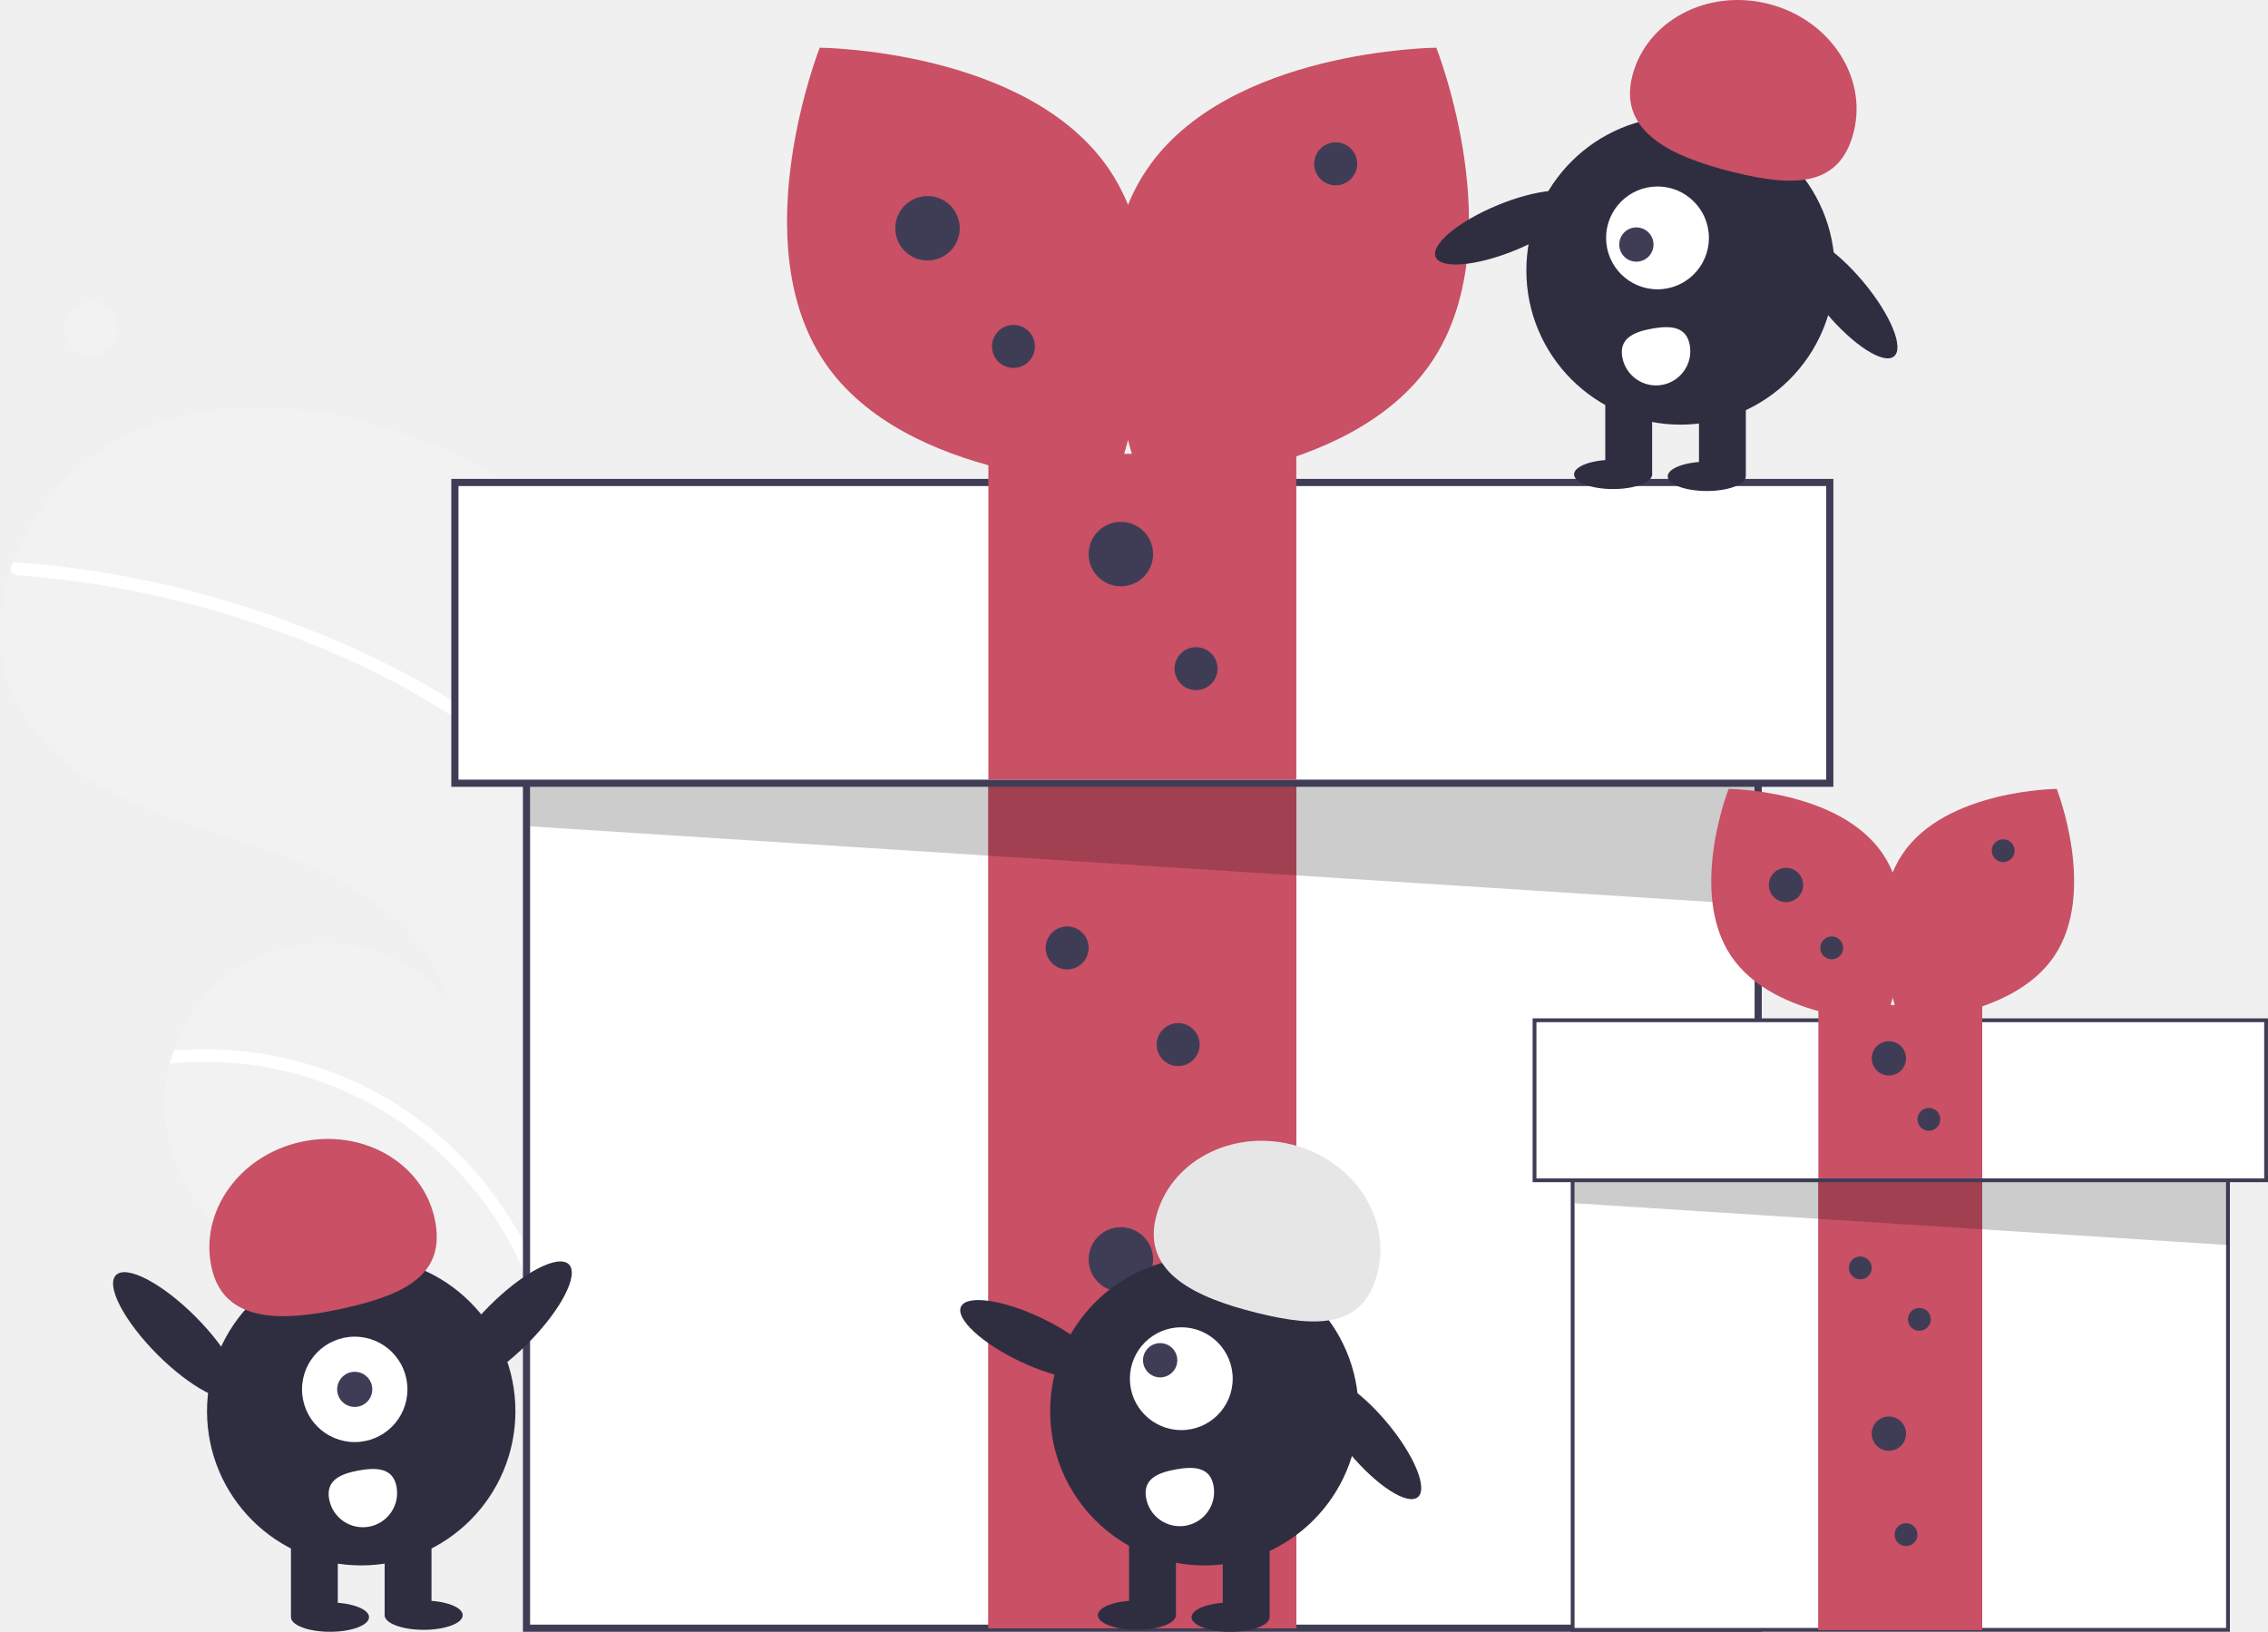
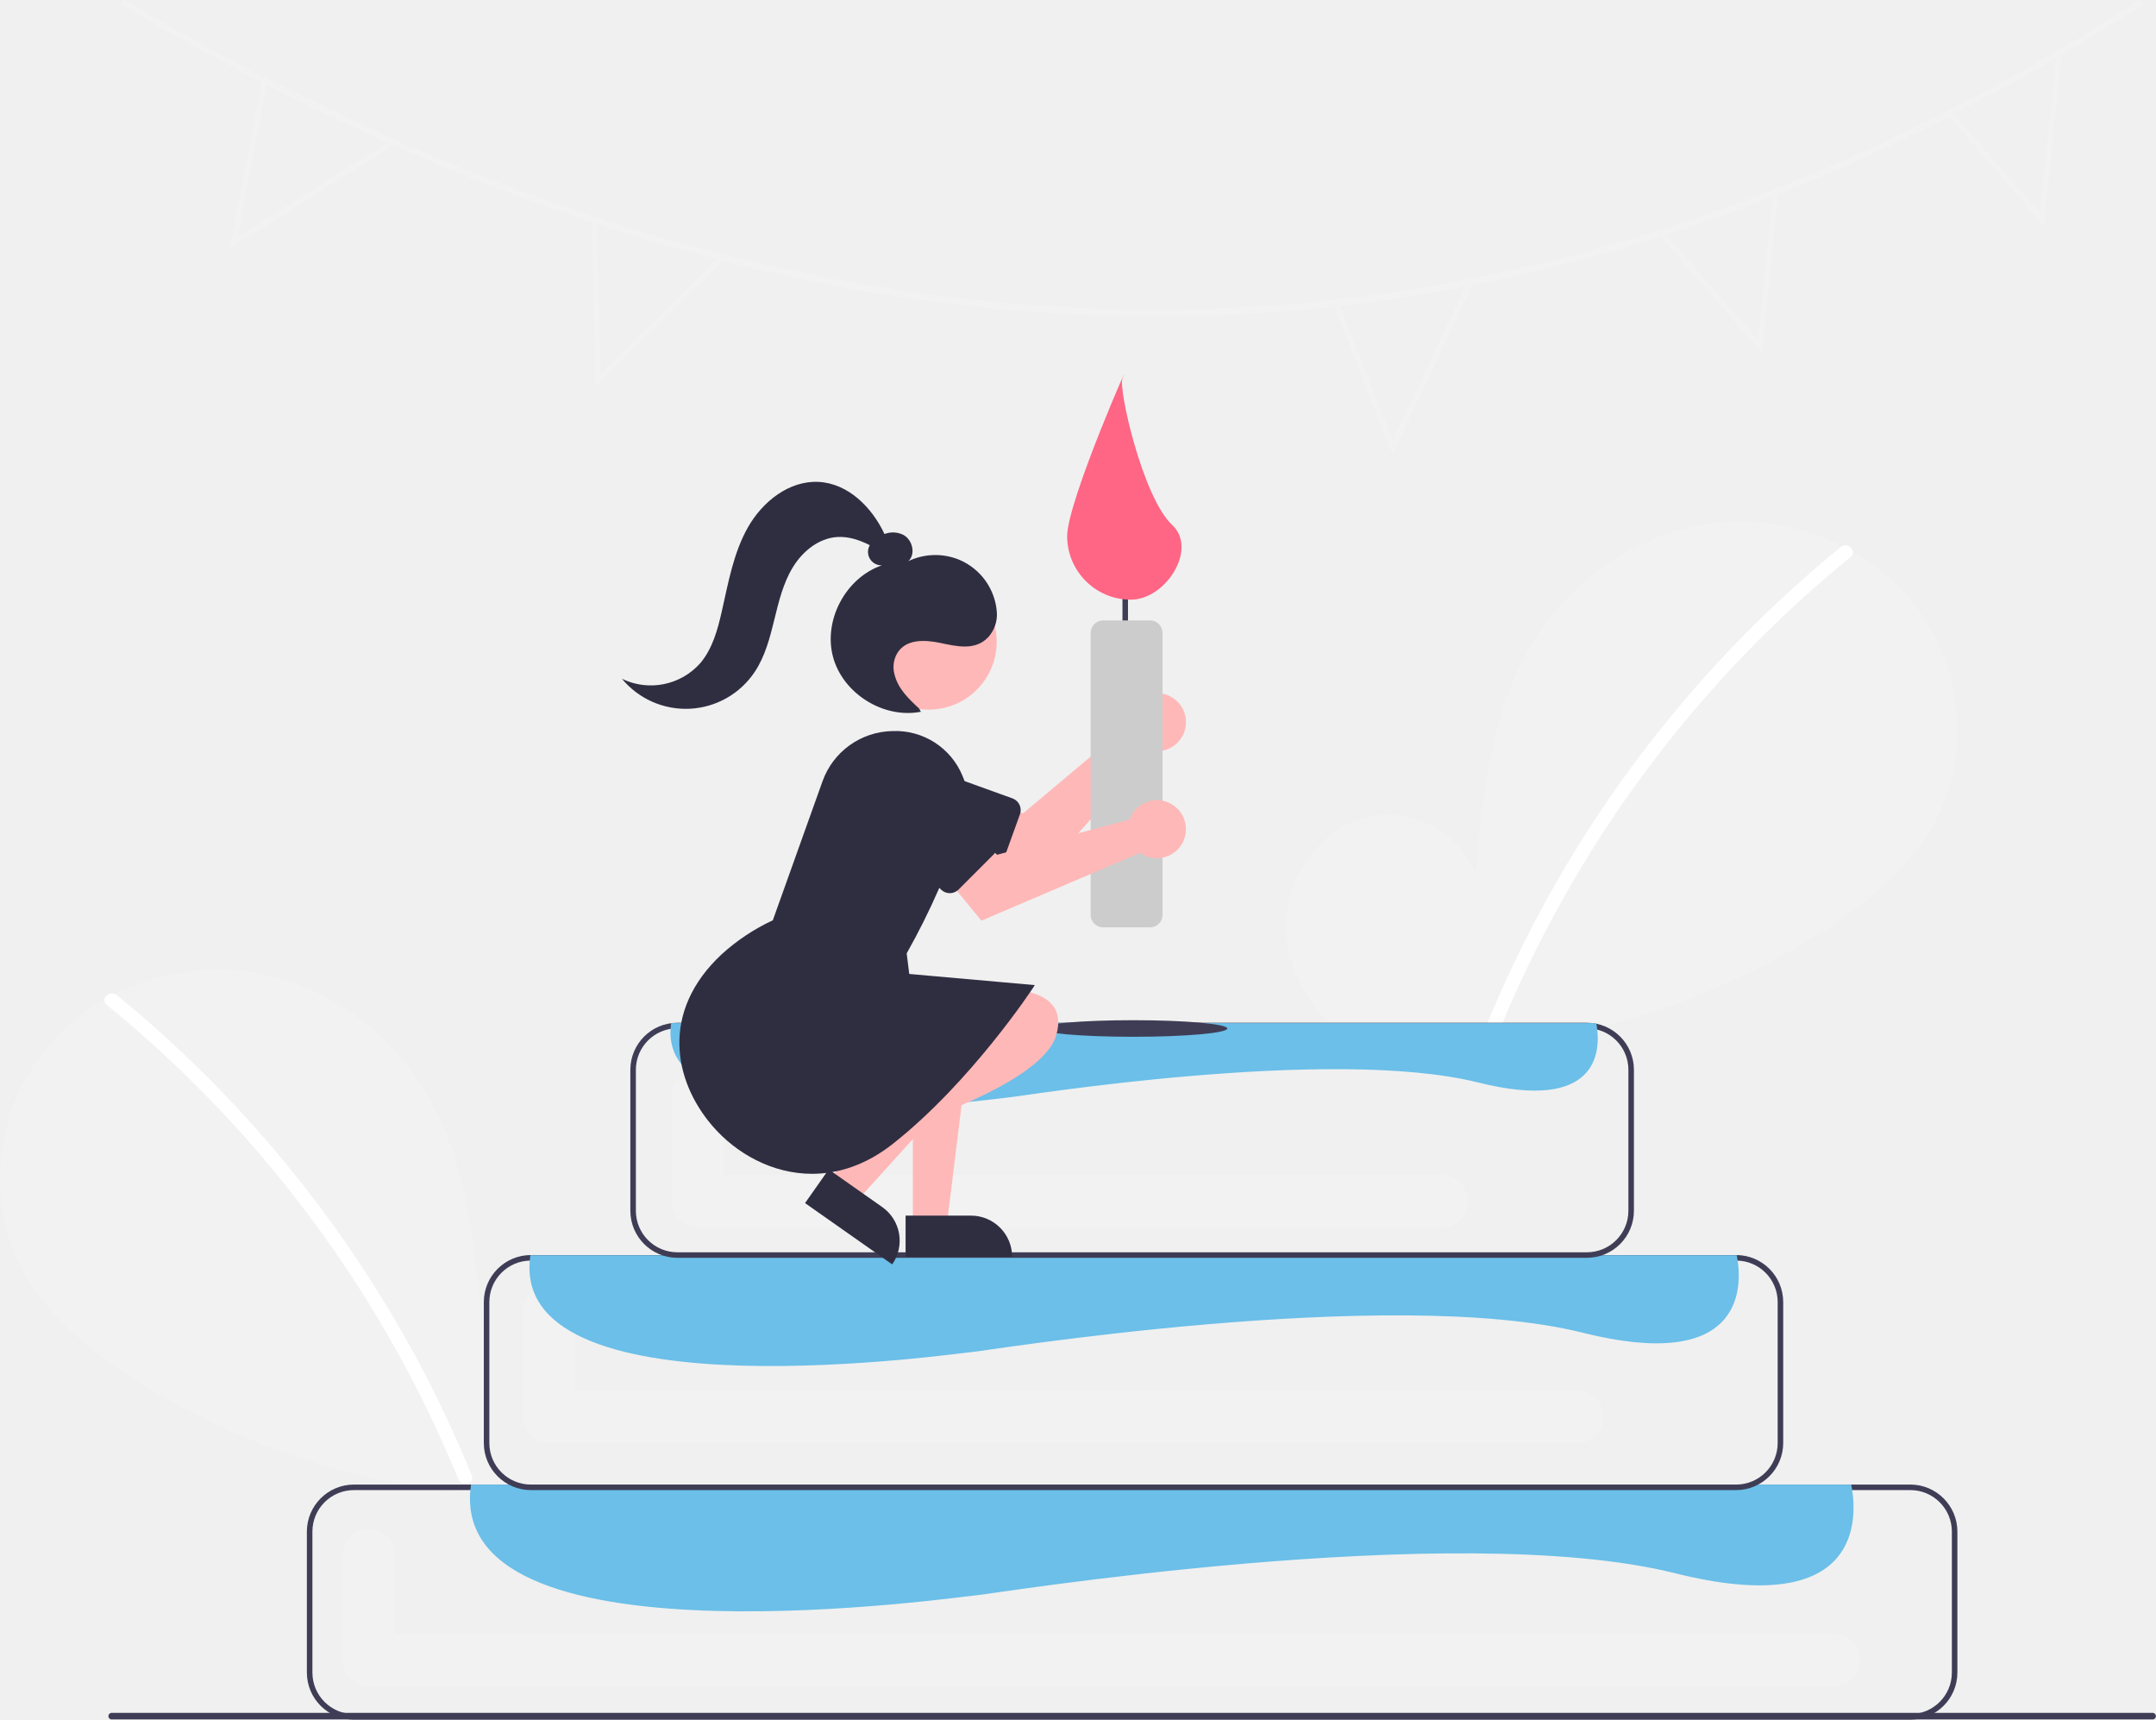
- <svg xmlns="http://www.w3.org/2000/svg" id="a4baa7a1-c1fd-441f-b894-2b913f22f48f" data-name="Layer 1" width="633.43" height="455.755" viewBox="0 0 633.43 455.755">
-   <path d="M428.066,358.644c1.341.834,2.657,1.683,3.971,2.561A336.159,336.159,0,0,1,455.488,470.698q.303,6.514.308,13.008a326.406,326.406,0,0,1-14.018,95.838q-.745,2.454-1.522,4.887c-.371,1.164-.749,2.34-1.16,3.495-.436.592-.866,1.174-1.295,1.755-.03.026-.057.069-.088.095-.173.235-.346.469-.502.699-.743.997-1.496,1.987-2.239,2.984l.625.043,1.567.1-.006.011c-.526-.011-1.063-.028-1.594-.056-.193.001-.403.005-.6-.012-.176-.003-.362-.014-.537-.017-22.601-.612-45.73-1.74-66.296-10.983-21.526-9.682-39.787-30.615-38.859-54.192a42.317,42.317,0,0,1,1.397-9.138c.333-1.247.727-2.472,1.149-3.695a44.556,44.556,0,0,1,76.442-13.991c-6.169-24.245-32.654-36.617-56.507-44.138-23.871-7.517-50.729-15.381-62.924-37.226-6.809-12.156-6.973-26.32-2.53-39.399.135-.391.277-.793.43-1.188a65.015,65.015,0,0,1,31.351-35.591c27.279-13.506,60.427-8.741,88.378,3.314A161.159,161.159,0,0,1,428.066,358.644Z" transform="translate(-283.2849 -222.1224)" fill="#f2f2f2" />
-   <path d="M349.879,515.619a100.32,100.32,0,0,1,57.724,25.15,102.656,102.656,0,0,1,29.19,45.794c.317,1.008.605,2.013.876,3.023.542-1.031,1.068-2.086,1.588-3.13.335-.669.676-1.348,1-2.023-.371,1.164-.749,2.34-1.16,3.495-.436.592-.866,1.174-1.295,1.755-.03.026-.057.069-.088.095-.173.235-.346.469-.502.699-.743.997-1.496,1.987-2.239,2.984l.625.043,1.567.1-.006.011c-.526-.011-1.063-.028-1.594-.056-.193.001-.403.005-.6-.012-.065-.306-.147-.607-.229-.91a96.93,96.93,0,0,0-104.066-73.42c.333-1.247.727-2.472,1.149-3.695A103.693,103.693,0,0,1,349.879,515.619Z" transform="translate(-283.2849 -222.1224)" fill="#fff" />
-   <path d="M421.12,425.942a110.374,110.374,0,0,1,22.605,22.761,91.571,91.571,0,0,1,8.636,14.665c1.146,2.388,2.189,4.846,3.128,7.33q.303,6.514.308,13.008a94.571,94.571,0,0,0-2.911-9.67c-.594-1.74-1.254-3.446-1.955-5.132-7.862-18.885-22.106-33.796-38.905-45.132-18.002-12.13-38.296-21.236-58.864-28.007a271.664,271.664,0,0,0-65.071-12.987,1.948,1.948,0,0,1-1.79-2.012,1.676,1.676,0,0,1,.43-1.188,1.392,1.392,0,0,1,1.195-.38c2.732.204,5.457.42,8.182.709a274.884,274.884,0,0,1,66.369,15.32C383.136,402.765,403.584,412.542,421.12,425.942Z" transform="translate(-283.2849 -222.1224)" fill="#fff" />
-   <circle cx="25.496" cy="91.797" r="7.578" fill="#f2f2f2" />
-   <rect x="147.046" y="161.755" width="344" height="293" fill="#fff" />
-   <path d="M775.331,677.878h-346v-295h346Zm-344-2h342v-291h-342Z" transform="translate(-283.2849 -222.1224)" fill="#3f3d56" />
-   <rect x="276.046" y="218.755" width="86" height="236" fill="#c95065" />
-   <rect x="276.046" y="218.755" width="86" height="236" fill="#c95065" />
-   <polygon points="148.046 183.255 148.046 230.793 491.046 252.755 490.035 194.097 148.046 183.255" opacity="0.2" />
-   <rect x="127.046" y="134.755" width="384" height="84" fill="#fff" />
-   <path d="M795.331,441.878h-386v-86h386Zm-384-2h382v-82h-382Z" transform="translate(-283.2849 -222.1224)" fill="#3f3d56" />
-   <rect x="276.046" y="126.755" width="86" height="91" fill="#c95065" />
-   <path d="M593.123,269.534c22.701,33.652,1.312,87.775,1.312,87.775s-58.195-.436-80.897-34.088-1.312-87.775-1.312-87.775S570.422,235.882,593.123,269.534Z" transform="translate(-283.2849 -222.1224)" fill="#c95065" />
-   <path d="M603.539,269.534c-22.701,33.652-1.312,87.775-1.312,87.775s58.195-.436,80.897-34.088,1.312-87.775,1.312-87.775S626.24,235.882,603.539,269.534Z" transform="translate(-283.2849 -222.1224)" fill="#c95065" />
-   <circle cx="259.046" cy="63.755" r="9" fill="#3f3d56" />
-   <circle cx="313.046" cy="154.755" r="9" fill="#3f3d56" />
-   <circle cx="313.046" cy="351.755" r="9" fill="#3f3d56" />
-   <circle cx="283.046" cy="96.755" r="6" fill="#3f3d56" />
-   <circle cx="373.046" cy="45.755" r="6" fill="#3f3d56" />
-   <circle cx="334.046" cy="186.755" r="6" fill="#3f3d56" />
-   <circle cx="298.046" cy="264.755" r="6" fill="#3f3d56" />
-   <circle cx="329.046" cy="291.755" r="6" fill="#3f3d56" />
-   <circle cx="322.046" cy="404.755" r="6" fill="#3f3d56" />
-   <rect x="439.22" y="299.323" width="183.037" height="155.9" fill="#fff" />
-   <path d="M906.073,677.878H721.973V520.913H906.073Zm-183.037-1.064H905.009V521.977H723.037Z" transform="translate(-283.2849 -222.1224)" fill="#3f3d56" />
-   <rect x="507.859" y="329.652" width="45.759" height="125.572" fill="#c95065" />
-   <rect x="507.859" y="329.652" width="45.759" height="125.572" fill="#c95065" />
-   <polygon points="439.752 310.763 439.752 336.057 622.257 347.742 621.719 316.532 439.752 310.763" opacity="0.2" />
-   <rect x="428.578" y="284.957" width="204.32" height="44.695" fill="#fff" />
-   <path d="M916.715,552.306h-205.384V506.547H916.715Zm-204.32-1.064H915.651V507.611H712.395Z" transform="translate(-283.2849 -222.1224)" fill="#3f3d56" />
-   <rect x="507.859" y="280.7" width="45.759" height="48.42" fill="#c95065" />
-   <path d="M809.124,460.605c12.079,17.905.698,46.704.698,46.704s-30.965-.232-43.044-18.138-.698-46.704-.698-46.704S797.045,442.699,809.124,460.605Z" transform="translate(-283.2849 -222.1224)" fill="#c95065" />
-   <path d="M814.666,460.605c-12.079,17.905-.698,46.704-.698,46.704s30.965-.232,43.044-18.138.698-46.704.698-46.704S826.745,442.699,814.666,460.605Z" transform="translate(-283.2849 -222.1224)" fill="#c95065" />
-   <circle cx="498.813" cy="247.179" r="4.789" fill="#3f3d56" />
-   <circle cx="527.546" cy="295.598" r="4.789" fill="#3f3d56" />
-   <circle cx="527.546" cy="400.419" r="4.789" fill="#3f3d56" />
-   <circle cx="511.583" cy="264.737" r="3.192" fill="#3f3d56" />
-   <circle cx="559.471" cy="237.601" r="3.192" fill="#3f3d56" />
-   <circle cx="538.72" cy="312.625" r="3.192" fill="#3f3d56" />
-   <circle cx="519.565" cy="354.127" r="3.192" fill="#3f3d56" />
-   <circle cx="536.059" cy="368.494" r="3.192" fill="#3f3d56" />
-   <circle cx="532.335" cy="428.619" r="3.192" fill="#3f3d56" />
-   <ellipse cx="571.139" cy="596.292" rx="6.76" ry="21.534" transform="translate(-495.6615 634.6811) rotate(-64.62574)" fill="#2f2e41" />
-   <ellipse cx="665.455" cy="623.753" rx="6.76" ry="21.534" transform="translate(-528.4844 350.5745) rotate(-39.93837)" fill="#2f2e41" />
-   <circle cx="336.363" cy="394.153" r="43.067" fill="#2f2e41" />
-   <rect x="341.508" y="427.952" width="13.084" height="23.442" fill="#2f2e41" />
-   <rect x="315.34" y="427.952" width="13.084" height="23.442" fill="#2f2e41" />
-   <ellipse cx="343.688" cy="451.667" rx="10.903" ry="4.089" fill="#2f2e41" />
-   <ellipse cx="317.521" cy="451.121" rx="10.903" ry="4.089" fill="#2f2e41" />
-   <path d="M606.125,562.138c3.846-15.487,20.821-24.601,37.915-20.356s27.834,20.24,23.989,35.727-16.604,15.537-33.698,11.292S602.279,577.625,606.125,562.138Z" transform="translate(-283.2849 -222.1224)" fill="#e6e6e6" />
-   <circle cx="329.924" cy="385.065" r="14.359" fill="#fff" />
-   <circle cx="324.023" cy="379.918" r="4.786" fill="#3f3d56" />
-   <path d="M622.216,637.103a9.572,9.572,0,1,1-18.835,3.429h0l-.003-.018c-.942-5.202,3.08-7.043,8.283-7.985S621.275,631.901,622.216,637.103Z" transform="translate(-283.2849 -222.1224)" fill="#fff" />
-   <ellipse cx="704.139" cy="285.673" rx="21.534" ry="6.76" transform="translate(-339.0131 68.32177) rotate(-22.4424)" fill="#2f2e41" />
-   <ellipse cx="798.455" cy="305.135" rx="6.76" ry="21.534" transform="translate(-292.919 361.6333) rotate(-39.93837)" fill="#2f2e41" />
-   <circle cx="469.363" cy="75.535" r="43.067" fill="#2f2e41" />
-   <rect x="474.508" y="109.334" width="13.084" height="23.442" fill="#2f2e41" />
-   <rect x="448.34" y="109.334" width="13.084" height="23.442" fill="#2f2e41" />
-   <ellipse cx="476.688" cy="133.048" rx="10.903" ry="4.089" fill="#2f2e41" />
-   <ellipse cx="450.521" cy="132.503" rx="10.903" ry="4.089" fill="#2f2e41" />
-   <path d="M739.125,243.52c3.846-15.487,20.821-24.601,37.915-20.356s27.834,20.24,23.989,35.727-16.604,15.537-33.698,11.292S735.279,259.007,739.125,243.52Z" transform="translate(-283.2849 -222.1224)" fill="#c95065" />
-   <circle cx="462.924" cy="66.447" r="14.359" fill="#fff" />
-   <circle cx="457.023" cy="68.3" r="4.786" fill="#3f3d56" />
-   <path d="M755.216,318.485a9.572,9.572,0,1,1-18.835,3.429h0l-.003-.018c-.942-5.202,3.08-7.043,8.283-7.985S754.275,313.283,755.216,318.485Z" transform="translate(-283.2849 -222.1224)" fill="#fff" />
-   <circle cx="100.885" cy="394.153" r="43.067" fill="#2f2e41" />
-   <rect x="81.259" y="427.952" width="13.084" height="23.442" fill="#2f2e41" />
-   <rect x="107.426" y="427.952" width="13.084" height="23.442" fill="#2f2e41" />
-   <ellipse cx="92.162" cy="451.667" rx="10.903" ry="4.089" fill="#2f2e41" />
-   <ellipse cx="118.33" cy="451.121" rx="10.903" ry="4.089" fill="#2f2e41" />
-   <path d="M342.393,576.224c-3.477-15.574,7.639-31.31,24.829-35.149s33.944,5.675,37.422,21.249-7.915,21.318-25.105,25.156S345.87,591.797,342.393,576.224Z" transform="translate(-283.2849 -222.1224)" fill="#c95065" />
-   <ellipse cx="425.273" cy="592.154" rx="23.892" ry="7.501" transform="translate(-577.4867 252.3064) rotate(-45.0221)" fill="#2f2e41" />
-   <ellipse cx="332.568" cy="595.154" rx="7.501" ry="23.892" transform="translate(-606.6437 187.1021) rotate(-44.9779)" fill="#2f2e41" />
-   <circle cx="99.073" cy="388.049" r="14.719" fill="#fff" />
-   <circle cx="99.073" cy="388.049" r="4.906" fill="#3f3d56" />
-   <path d="M394.042,637.394a9.572,9.572,0,1,1-18.835,3.429h0l-.003-.018c-.942-5.202,3.08-7.043,8.283-7.985S393.1,632.192,394.042,637.394Z" transform="translate(-283.2849 -222.1224)" fill="#fff" />
+ <svg xmlns="http://www.w3.org/2000/svg" data-name="Layer 1" width="779.838" height="621.86" viewBox="0 0 779.838 621.86">
+   <path d="M985.106,155.77q-14.595,9.42-29.31,18.08c-.71.42-1.42.84-2.13,1.25q-18.3,10.71-36.75,20.2c-.61.32-1.22.63-1.83.94q-30.78,15.75-61.78,28.09c-.7.28-1.4.56-2.1.83Q832.021,232.72,812.816,238.94c-.69.22-1.39.45-2.08.66-.79.26-1.58.51-2.37.76a617.188,617.188,0,0,1-65.77,16.85c-.82.16-1.63.32-2.44.48q-22.665,4.38-45.47,7c-.69.09-1.37.17-2.06.24a585.81,585.81,0,0,1-65.06,3.63c-51.26,0-103.62-6.78-156.01-20.18-.75-.19-1.5-.38-2.25-.59q-13.261-3.42-26.53-7.43-8.325-2.52-16.7-5.27c-.67-.22-1.34-.44-2.01-.67q-35.61-11.805-71.71-27.8c-.73-.32-1.46-.65-2.2-.98q-21.735-9.69-43.57-20.88-.93-.465-1.86-.96-25.32-13.02-50.67-28.01l1.02-1.72Q281.311,169.58,307.446,182.94l.05.02q21.09,10.8,42.11,20.18a789.385,789.385,0,0,0,74.4,28.91c1.67.55,3.33,1.1,5,1.62q21.15,6.84,42.23,12.21c.76.2,1.51.39,2.27.58q110.386,27.81,218.17,16.07c.69-.06,1.37-.14,2.06-.23q21.465-2.385,42.8-6.38c2.45-.46,4.9-.93,7.35-1.43a617.47,617.47,0,0,0,65.21-16.77c.69-.22,1.39-.44,2.08-.67q20.205-6.435,40.28-14.33c.7-.28,1.4-.55,2.1-.83q30.225-11.985,60.15-27.24c.61-.3,1.22-.61,1.83-.94q19.26-9.855,38.38-21.08c.72-.41,1.43-.83,2.14-1.26q14.024-8.28,27.97-17.28Z" transform="translate(-210.0812 -154.07)" fill="#f2f2f2" />
+   <path d="M349.606,203.14l-42.11-20.18-.05-.02-2.34-1.12-.38,1.98-11.58,60.21,59.21-37.39,1.95-1.23ZM295.986,239.85l10.6-55.09v-.02l43.59,20.89-.02.01Z" transform="translate(-210.0812 -154.07)" fill="#f2f2f2" />
+   <path d="M471.236,245.88l-1.93,1.91-41.88,41.29-1.35-53.99-.05-2.12,2.98.7c-1.67-.52-3.33-1.07-5-1.62l.06,2.37,1.48,59.32,46.01-45.36,1.95-1.92C472.746,246.27,471.996,246.08,471.236,245.88Z" transform="translate(-210.0812 -154.07)" fill="#f2f2f2" />
+   <path d="M736.536,255.92l4.72-.57-1.1,2.34L713.876,313.31,694.686,264.69l-.95-2.39c-.69.09-1.37.17-2.06.23l.95,2.4,21.09,53.41,28.88-61.13,1.29-2.72C741.436,254.99,738.986,255.46,736.536,255.92Z" transform="translate(-210.0812 -154.07)" fill="#f2f2f2" />
+   <path d="M851.456,222.72l-.25,2.44-5.25,51.83L812.816,238.94l-1.64-1.89c-.69.23-1.39.45-2.08.67l1.64,1.88,36.74,42.19,5.83-57.46.25-2.44C852.856,222.17,852.156,222.44,851.456,222.72Z" transform="translate(-210.0812 -154.07)" fill="#f2f2f2" />
+   <path d="M953.916,172.63l-.25,2.47L947.866,231l-30.95-35.7-1.38-1.59c-.61.33-1.22.64-1.83.94l1.38,1.59,34.29,39.56,6.42-61.95.26-2.48C955.346,171.8,954.636,172.22,953.916,172.63Z" transform="translate(-210.0812 -154.07)" fill="#f2f2f2" />
+   <path d="M693.408,526.18c-12.273-10.37-19.727-26.752-17.772-42.7s14.063-30.609,29.77-33.996,33.611,5.988,38.381,21.331c2.625-29.58,5.651-60.4,21.378-85.59,14.24-22.809,38.905-39.13,65.635-42.05s54.874,8.108,71.545,29.206,20.753,51.77,9.077,75.993c-8.601,17.844-24.448,31.123-41.051,41.927A264.939,264.939,0,0,1,689.17,529.941Z" transform="translate(-210.0812 -154.07)" fill="#f2f2f2" />
+   <path d="M875.911,351.894a433.479,433.479,0,0,0-60.41,59.987,434.742,434.742,0,0,0-68.041,113.703c-1.225,3.002,3.65,4.309,4.862,1.34A432.297,432.297,0,0,1,879.477,355.459c2.517-2.05-1.069-5.598-3.565-3.565Z" transform="translate(-210.0812 -154.07)" fill="#fff" />
+   <path d="M438.991,691.94q-3.75.555-7.52.99A265.107,265.107,0,0,1,257.791,652.3c-16.6-10.8-32.45-24.08-41.05-41.93-11.68-24.22-7.59-54.89,9.08-75.99a75.823,75.823,0,0,1,22.03-18.78c1.26-.73,2.54-1.41,3.84-2.06a82.631,82.631,0,0,1,45.67-8.37c26.729,2.92,51.4,19.25,65.64,42.05,15.72,25.19,18.75,56.01,21.37,85.59.21-.68.45-1.35.71-2a26.908,26.908,0,0,1,2-4.02v49.14a15.018,15.018,0,0,0,15,15h35.77Z" transform="translate(-210.0812 -154.07)" fill="#f2f2f2" />
+   <path d="M252.251,513.894a433.478,433.478,0,0,1,60.41,59.987,439.673,439.673,0,0,1,47.64,70.507,437.872,437.872,0,0,1,20.401,43.196c1.225,3.002-3.65,4.309-4.862,1.34a430.274,430.274,0,0,0-39.316-74.387,432.98,432.98,0,0,0-52.728-65.138,431.944,431.944,0,0,0-35.11-31.94c-2.517-2.05,1.069-5.598,3.565-3.565Z" transform="translate(-210.0812 -154.07)" fill="#fff" />
+   <path d="M731.581,578.93h-259.5v-28.5a9.5,9.5,0,0,0-19,0v38a9.528,9.528,0,0,0,9.5,9.5h269a9.5,9.5,0,0,0,0-19Z" transform="translate(-210.0812 -154.07)" fill="#f2f2f2" />
+   <path d="M988.728,775.869h-738.294a1.191,1.191,0,0,1,0-2.381h738.294a1.191,1.191,0,0,1,0,2.381Z" transform="translate(-210.0812 -154.07)" fill="#3f3d56" />
+   <path d="M901.08,690.93h-563a17.024,17.024,0,0,0-17,17v51a17.024,17.024,0,0,0,17,17h563a17.024,17.024,0,0,0,17-17v-51A17.024,17.024,0,0,0,901.08,690.93Zm15,68a15.018,15.018,0,0,1-15,15h-563a15.018,15.018,0,0,1-15-15v-51a15.018,15.018,0,0,1,15-15h563a15.018,15.018,0,0,1,15,15Z" transform="translate(-210.0812 -154.07)" fill="#3f3d56" />
+   <path d="M873.581,744.93h-520.5v-28.5a9.5,9.5,0,0,0-19,0v38a9.528,9.528,0,0,0,9.5,9.5h530a9.5,9.5,0,0,0,0-19Z" transform="translate(-210.0812 -154.07)" fill="#f2f2f2" />
+   <path d="M780.581,656.93h-362.5v-28.5a9.5,9.5,0,0,0-19,0v38a9.528,9.528,0,0,0,9.5,9.5h372a9.5,9.5,0,0,0,0-19Z" transform="translate(-210.0812 -154.07)" fill="#f2f2f2" />
+   <path d="M816,723c-80-20-250,8-253,8-2.93,0-188.91,27.65-182.78-38.07.06-.66.14-1.32.24-2H879.69c.12.59.24,1.26.35,2C881.97,705.96,881.02,739.26,816,723Z" transform="translate(-210.0812 -154.07)" fill="#6bbfe8" />
+   <path d="M838.08,607.93h-436a17.024,17.024,0,0,0-17,17v51a17.039,17.039,0,0,0,17,17h436a17.064,17.064,0,0,0,17-17v-51A17.024,17.024,0,0,0,838.08,607.93Zm15,68a15.031,15.031,0,0,1-15,15h-436a15.03,15.03,0,0,1-15-15v-51a15.018,15.018,0,0,1,15-15h436a15.018,15.018,0,0,1,15,15Z" transform="translate(-210.0812 -154.07)" fill="#3f3d56" />
+   <path d="M782.611,636.031c-69.925-17.481-218.514,6.992-221.136,6.992-2.561,0-165.118,24.168-159.76-33.275.052-.577.122-1.154.21-1.748H838.28c.105.516.21,1.101.306,1.748C840.273,621.137,839.443,650.243,782.611,636.031Z" transform="translate(-210.0812 -154.07)" fill="#6bbfe8" />
+   <path d="M784.081,608.93h-329a17.019,17.019,0,0,1-17-17v-51a17.019,17.019,0,0,1,17-17h329a17.019,17.019,0,0,1,17,17v51A17.019,17.019,0,0,1,784.081,608.93Zm-329-83a15.017,15.017,0,0,0-15,15v51a15.017,15.017,0,0,0,15,15h329a15.017,15.017,0,0,0,15-15v-51a15.017,15.017,0,0,0-15-15Z" transform="translate(-210.0812 -154.07)" fill="#3f3d56" />
+   <path d="M744.761,545.533c-53.619-13.405-167.559,5.362-169.57,5.362-1.964,0-126.614,18.532-122.506-25.516.04-.442.094-.885.161-1.34H787.448c.08.395.161.845.235,1.34C788.976,534.112,788.339,556.431,744.761,545.533Z" transform="translate(-210.0812 -154.07)" fill="#6bbfe8" />
+   <ellipse cx="409.919" cy="371.93" rx="34" ry="3" fill="#3f3d56" />
+   <path d="M618.081,414.647a10.527,10.527,0,0,0,.05,1.657L580.143,448.185l-11.328-4.102-8.425,16.287L585.158,472.16l41.53-46.603a10.496,10.496,0,1,0-8.606-10.91Z" transform="translate(-210.0812 -154.07)" fill="#ffb8b8" />
+   <path d="M567.133,468.183,530.449,454.942a13.5,13.5,0,1,1,9.167-25.396l36.683,13.241a4.499,4.499,0,0,1,2.705,5.76l-6.111,16.931a4.506,4.506,0,0,1-5.761,2.705Z" transform="translate(-210.0812 -154.07)" fill="#2f2e41" />
+   <path d="M617.081,389.93a1,1,0,0,1-1-1v-37a1,1,0,0,1,2,0v37A1,1,0,0,1,617.081,389.93Z" transform="translate(-210.0812 -154.07)" fill="#3f3d56" />
+   <path d="M634.081,343.93c9.306,8.646-2.297,27-15,27a23,23,0,0,1-23-23c0-12.703,24.858-68.737,20-57C614.53,294.676,623.424,334.029,634.081,343.93Z" transform="translate(-210.0812 -154.07)" fill="#ff6584" />
+   <path d="M626.081,489.43h-17a4.505,4.505,0,0,1-4.5-4.5V382.93a4.505,4.505,0,0,1,4.5-4.5h17a4.505,4.505,0,0,1,4.5,4.5V484.93A4.505,4.505,0,0,1,626.081,489.43Z" transform="translate(-210.0812 -154.07)" fill="#ccc" />
+   <polygon points="330.185 443.105 342.445 443.105 348.277 395.817 330.183 395.818 330.185 443.105" fill="#ffb8b8" />
+   <path d="M537.64,593.672h38.531a0,0,0,0,1,0,0v14.887a0,0,0,0,1,0,0H552.526a14.887,14.887,0,0,1-14.887-14.887v0A0,0,0,0,1,537.64,593.672Z" transform="translate(903.756 1048.135) rotate(179.9974)" fill="#2f2e41" />
+   <polygon points="299.887 427.268 309.916 434.32 341.887 398.992 327.085 388.585 299.887 427.268" fill="#ffb8b8" />
+   <path d="M502.047,586.688h38.531a0,0,0,0,1,0,0V601.575a0,0,0,0,1,0,0H516.934a14.887,14.887,0,0,1-14.887-14.887v0A0,0,0,0,1,502.047,586.688Z" transform="translate(395.9645 1225.924) rotate(-144.8891)" fill="#2f2e41" />
+   <path d="M567.093,511.992s30.595-3.61,25.104,16.244-66.681,37-66.681,37Z" transform="translate(-210.0812 -154.07)" fill="#ffb8b8" />
+   <circle cx="335.954" cy="232.059" r="24.561" fill="#ffb8b8" />
+   <path d="M467.708,561.169c-13.976-16.273-18.866-41.249,3.421-62.021a73.46,73.46,0,0,1,18.484-12.275l17.963-50.234a27.374,27.374,0,0,1,25.297-18.196,26.197,26.197,0,0,1,25.412,16.343,22.739,22.739,0,0,1,.706,16.104,258.671,258.671,0,0,1-20.959,47.954l.929,7.431,45.403,4.035-.424.688c-.221.359-22.442,34.216-50.869,56.688-9.72,7.684-19.771,10.868-29.257,10.867C489.43,578.551,476.347,571.228,467.708,561.169Z" transform="translate(-210.0812 -154.07)" fill="#2f2e41" />
+   <path d="M619.312,448.947a10.527,10.527,0,0,0-.659,1.521l-47.936,12.712-8.511-8.528L547.657,465.814l17.408,21.198L622.465,462.48a10.496,10.496,0,1,0-3.153-13.533Z" transform="translate(-210.0812 -154.07)" fill="#ffb8b8" />
+   <path d="M550.44,475.751l-27.577-27.577a13.5,13.5,0,1,1,19.092-19.092l27.577,27.577a4.499,4.499,0,0,1,0,6.363L556.804,475.751a4.506,4.506,0,0,1-6.364,0Z" transform="translate(-210.0812 -154.07)" fill="#2f2e41" />
+   <path d="M463.423,393.834c4.345-5.178,6.209-11.95,7.708-18.542,2.372-10.429,4.208-21.213,9.479-30.519,5.27-9.306,14.956-17.018,25.635-16.431,10.618.584,19.203,9.126,23.759,18.846a8.452,8.452,0,0,1,6.864.331c3.284,1.798,4.512,6.91,1.778,9.469a22.691,22.691,0,0,1,18.478-.461,22.335,22.335,0,0,1,13.529,18.954,12.177,12.177,0,0,1-3.238,9.136c-4.712,4.851-11.377,3.178-17.304,1.942-5.598-1.167-12.416-1.482-15.569,3.851a9.996,9.996,0,0,0-.973,7.305c1.208,5.324,5.15,9.033,8.974,12.582l.625,1.162c-13.502,2.633-28.247-6.588-31.789-19.881s4.659-28.628,17.682-33.063h0a4.87,4.87,0,0,1-4.372-7.296c-3.749-1.874-7.687-3.219-11.815-2.948-6.727.441-12.548,5.229-16.048,10.99-3.501,5.761-5.086,12.447-6.692,18.994-1.605,6.547-3.343,13.219-7.086,18.826a29.959,29.959,0,0,1-47.999,2.462A23.909,23.909,0,0,0,463.423,393.834Z" transform="translate(-210.0812 -154.07)" fill="#2f2e41" />
</svg>
